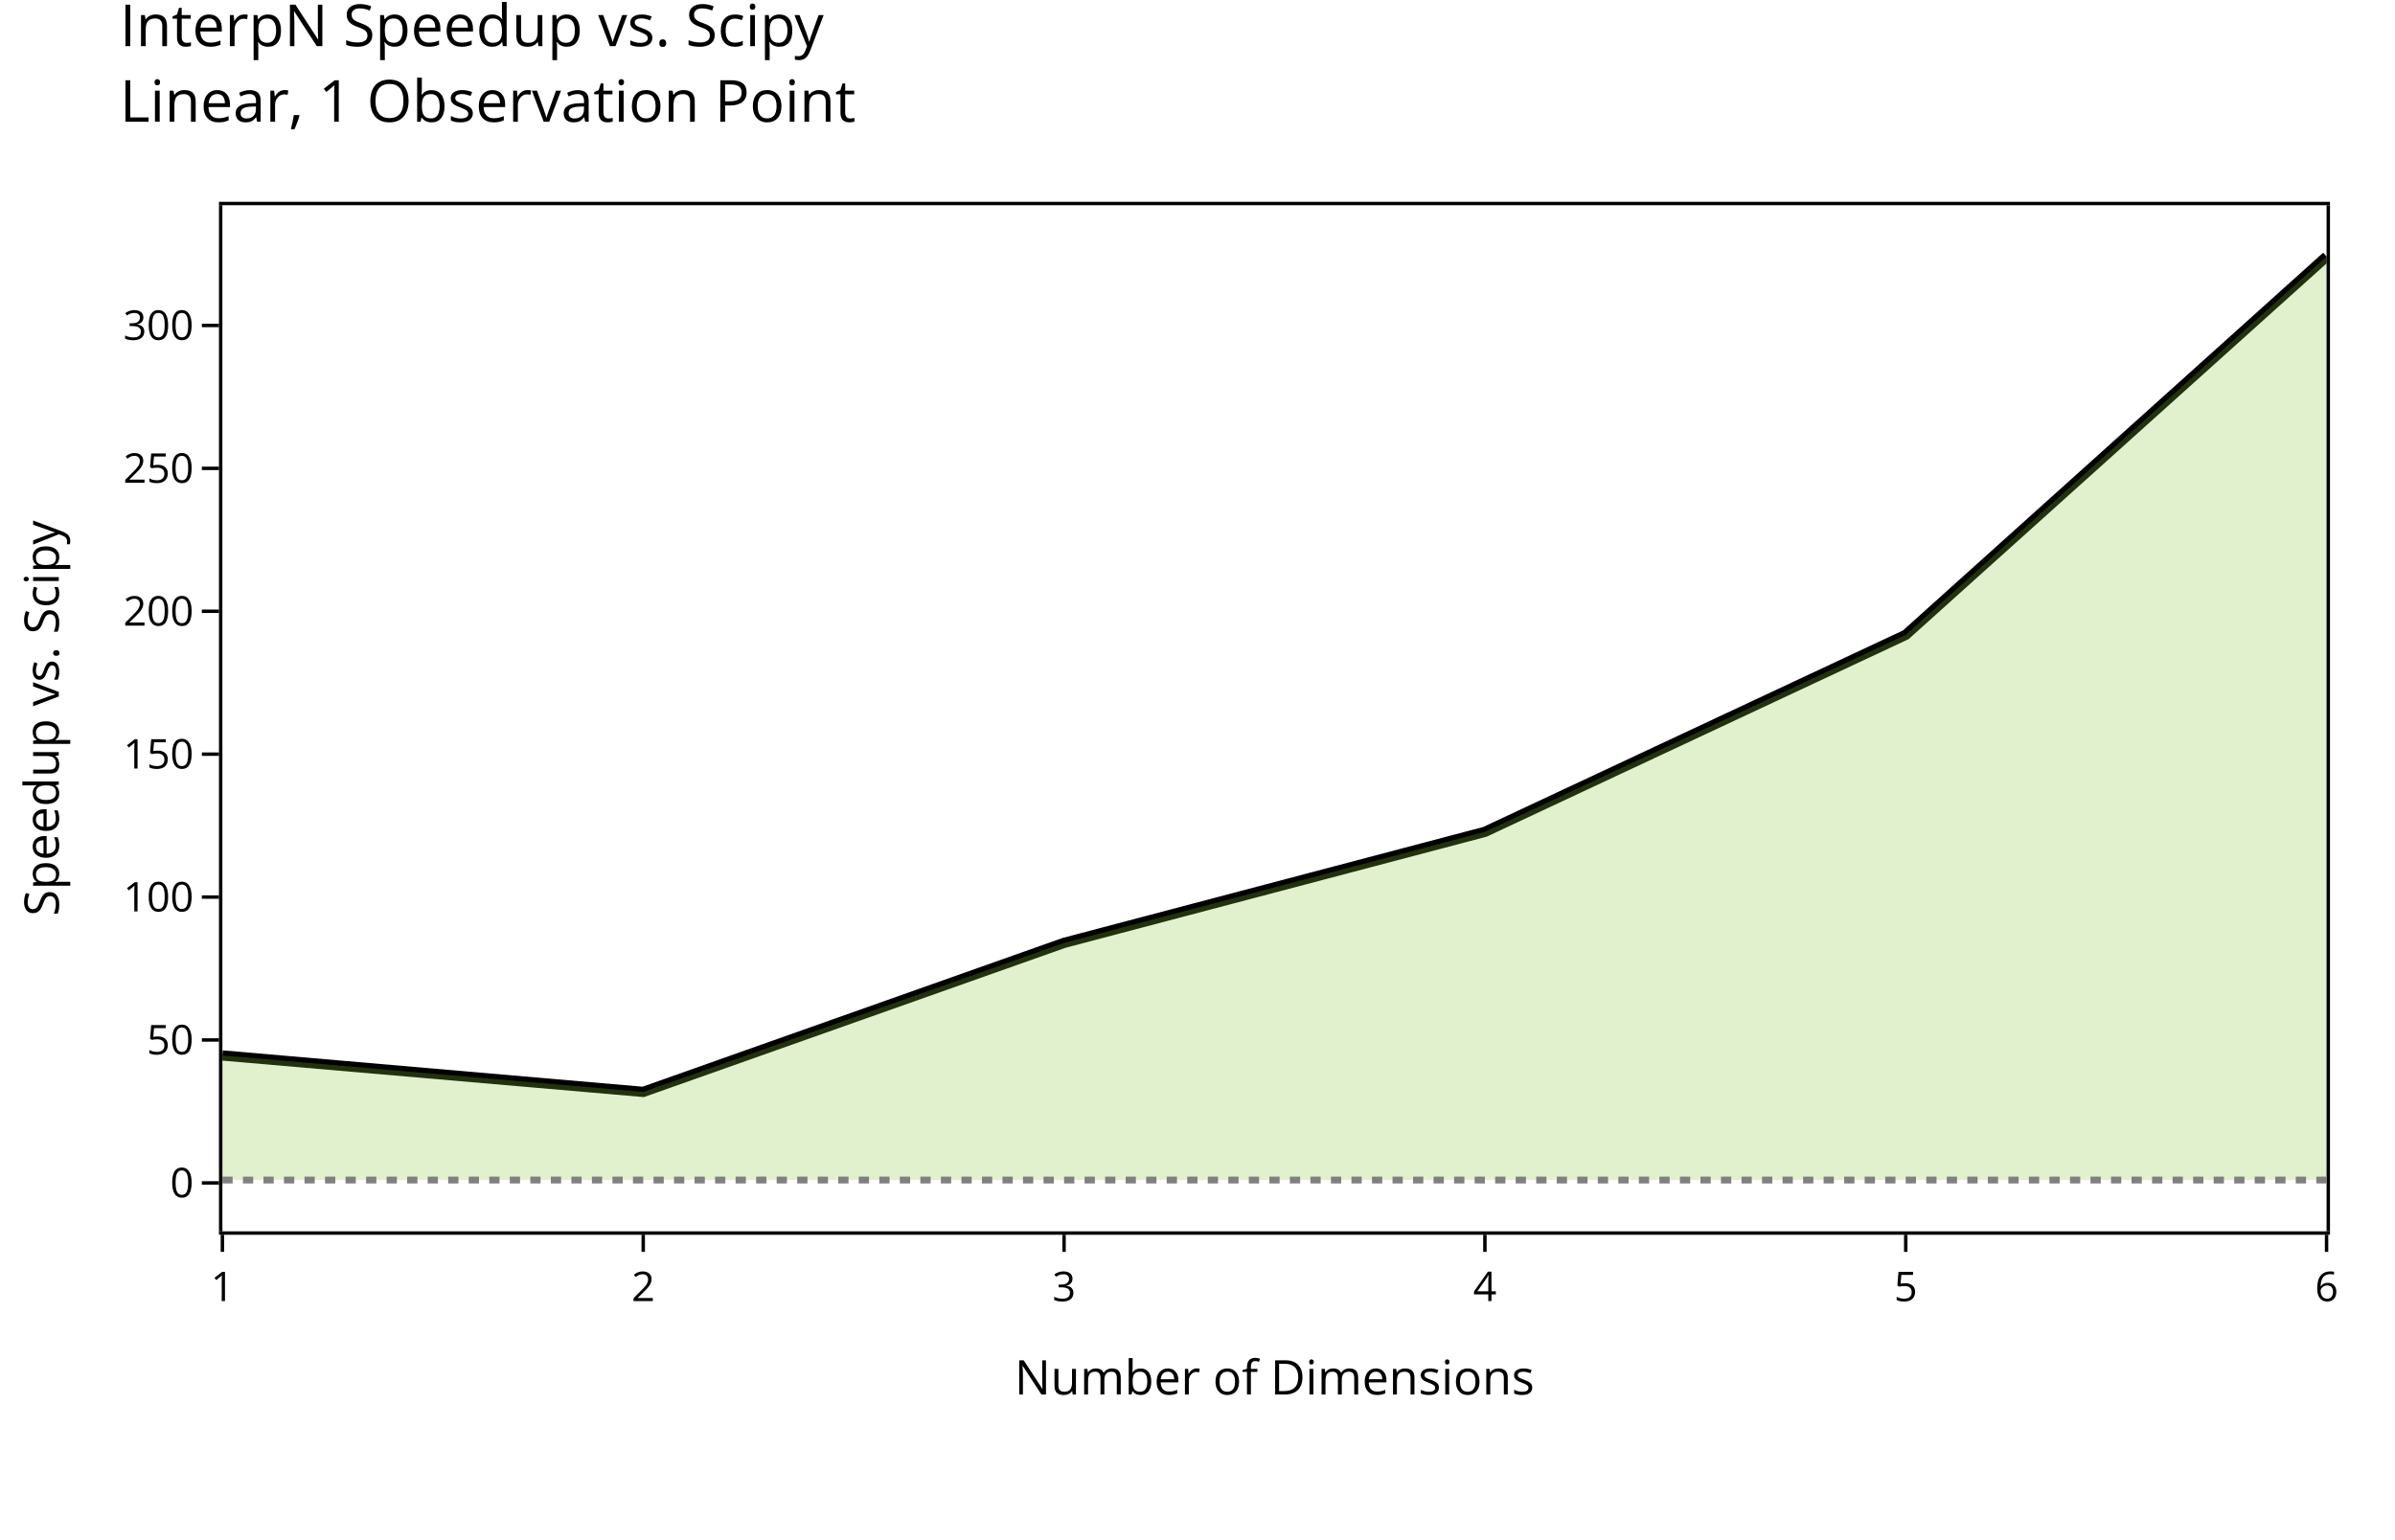
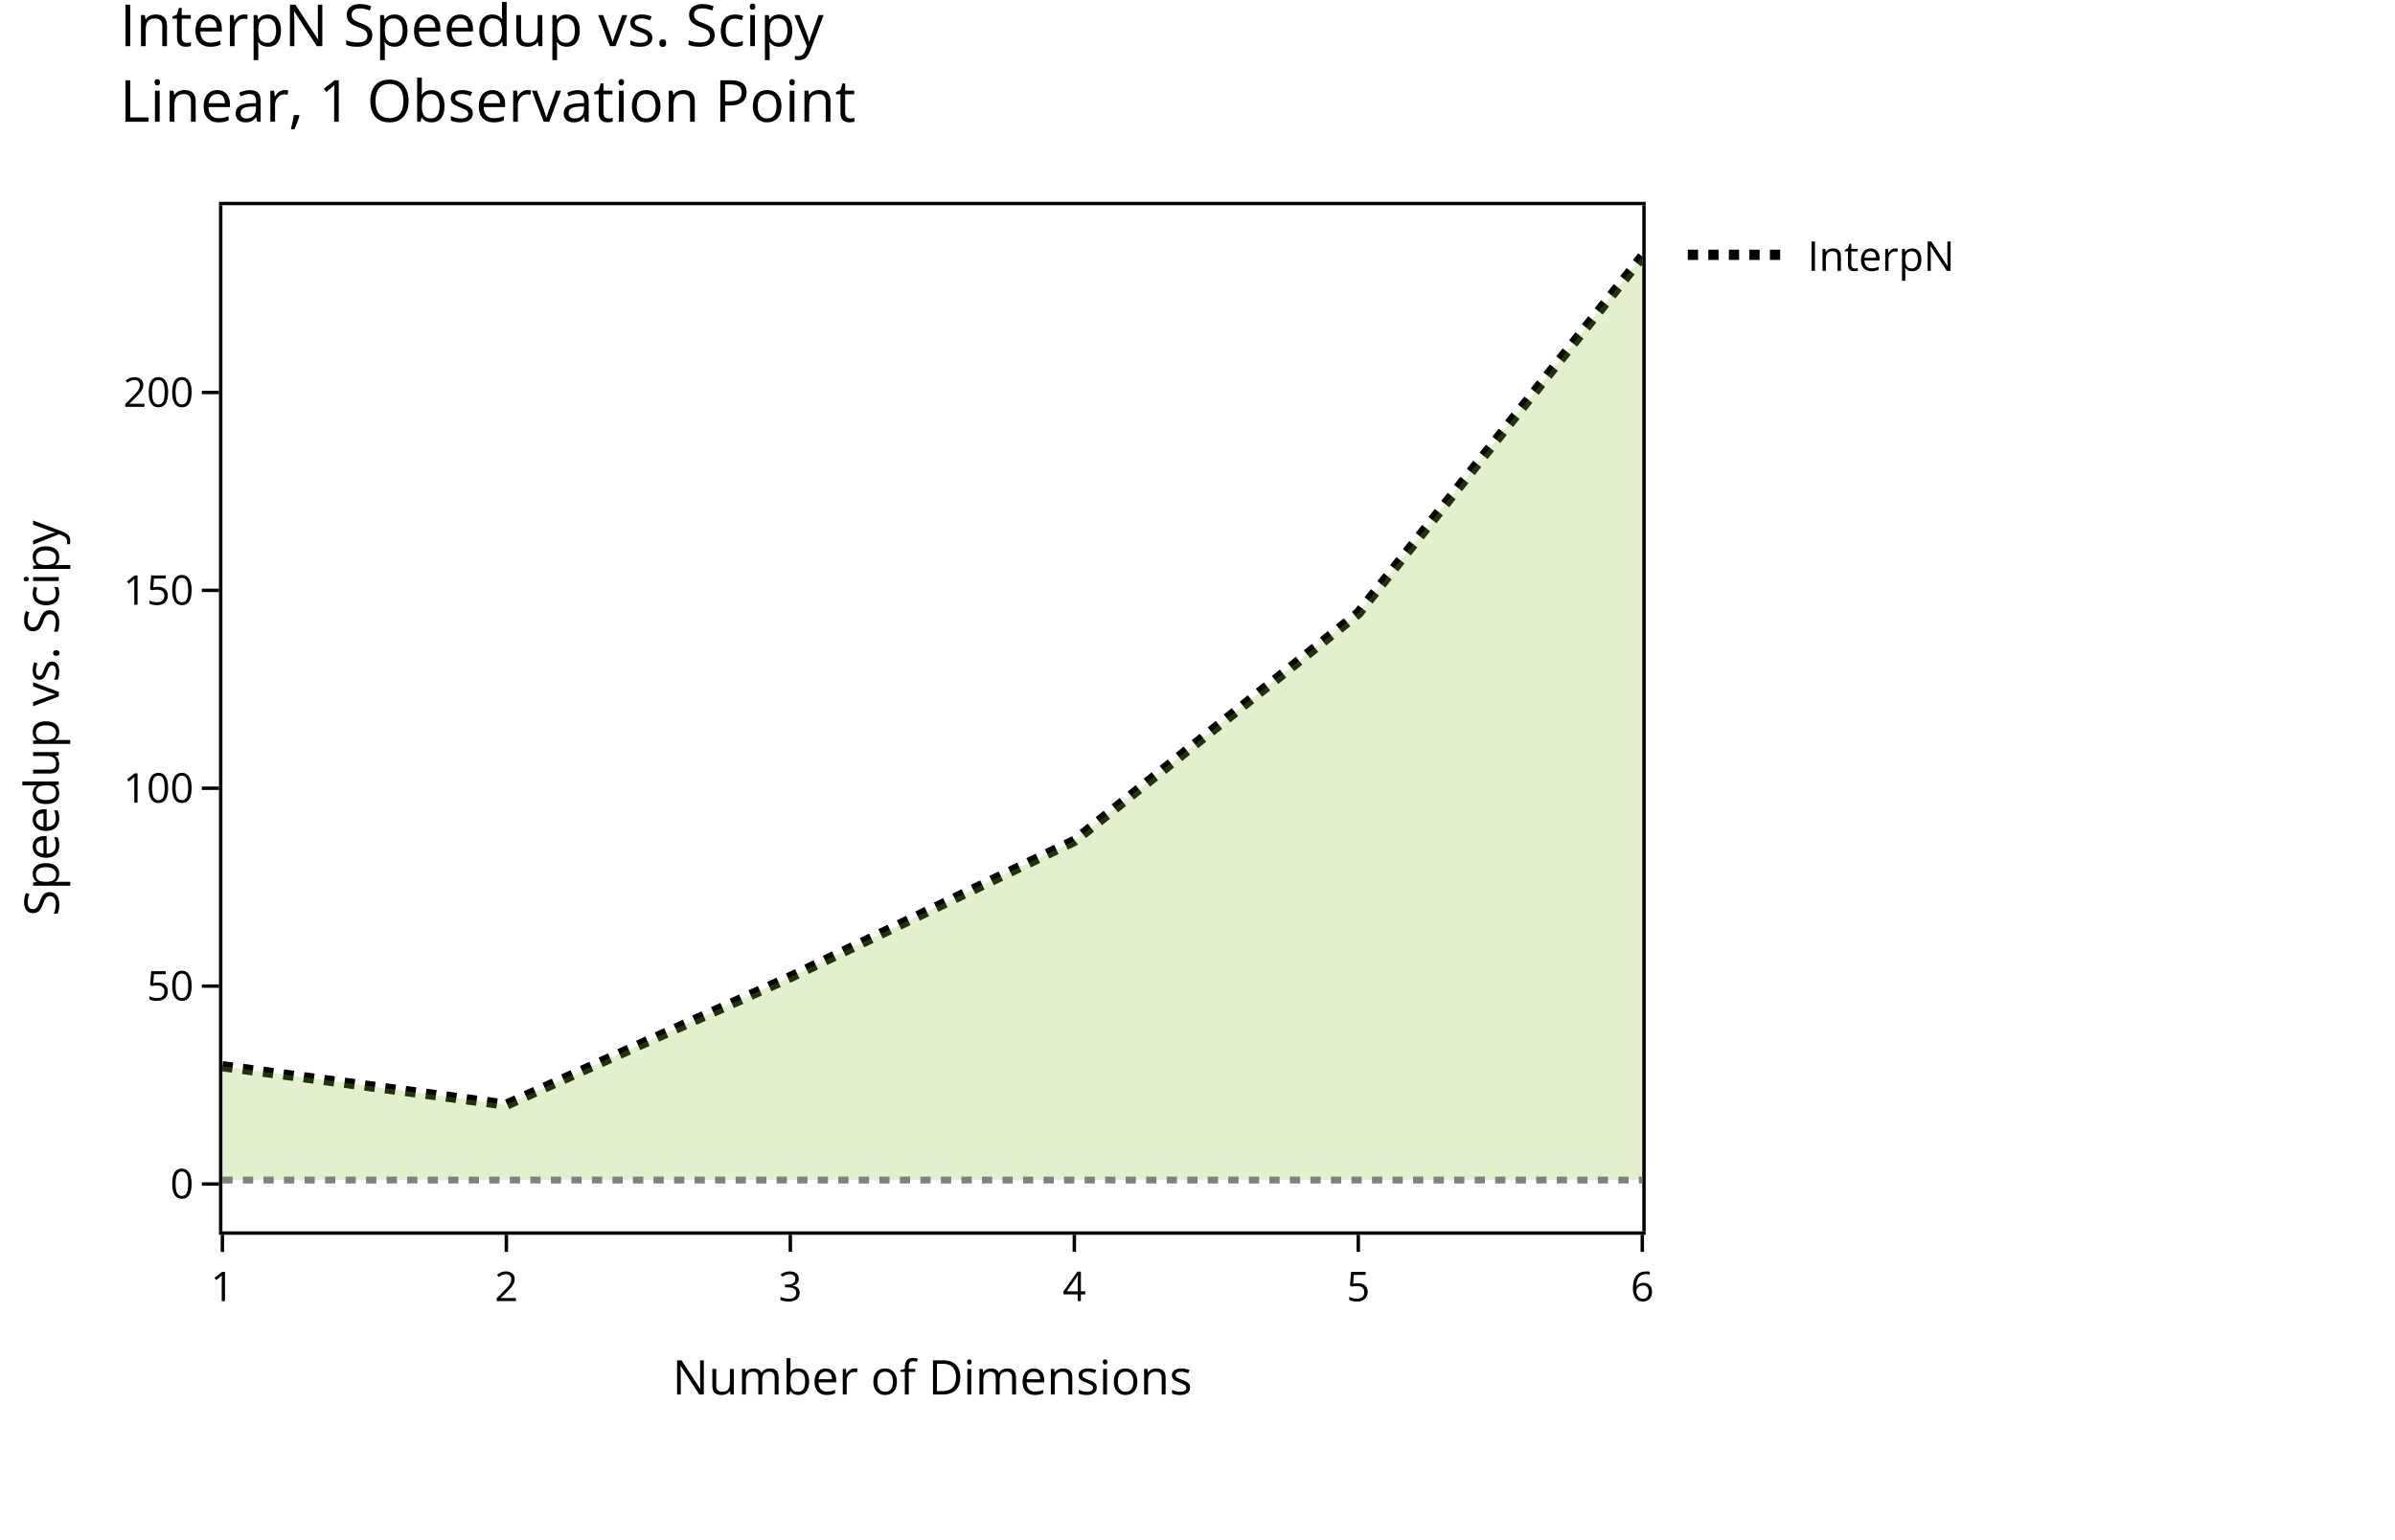
<svg xmlns="http://www.w3.org/2000/svg" class="main-svg" width="700" height="450" style="" viewBox="0 0 700 450">
  <rect x="0" y="0" width="700" height="450" style="fill: rgb(0, 0, 0); fill-opacity: 0;" />
-   <defs id="defs-dfb85d">
+   <defs id="defs-0da793">
    <g class="clips">
-       <clipPath id="clipdfb85dxyplot" class="plotclip">
-         <rect width="615" height="300" />
+       <clipPath id="clip0da793xyplot" class="plotclip">
+         <rect width="415" height="300" />
      </clipPath>
-       <clipPath class="axesclip" id="clipdfb85dx">
-         <rect x="65" y="0" width="615" height="450" />
+       <clipPath class="axesclip" id="clip0da793x">
+         <rect x="65" y="0" width="415" height="450" />
      </clipPath>
-       <clipPath class="axesclip" id="clipdfb85dy">
+       <clipPath class="axesclip" id="clip0da793y">
        <rect x="0" y="60" width="700" height="300" />
      </clipPath>
-       <clipPath class="axesclip" id="clipdfb85dxy">
-         <rect x="65" y="60" width="615" height="300" />
+       <clipPath class="axesclip" id="clip0da793xy">
+         <rect x="65" y="60" width="415" height="300" />
      </clipPath>
    </g>
    <g class="gradients" />
    <g class="patterns" />
  </defs>
  <g class="bglayer">
-     <rect class="bg" x="65" y="60" width="615" height="300" style="fill: rgb(0, 0, 0); fill-opacity: 0; stroke-width: 0;" />
+     <rect class="bg" x="65" y="60" width="415" height="300" style="fill: rgb(0, 0, 0); fill-opacity: 0; stroke-width: 0;" />
  </g>
  <g class="layer-below">
    <g class="imagelayer" />
    <g class="shapelayer" />
  </g>
  <g class="cartesianlayer">
    <g class="subplot xy">
      <g class="layer-subplot">
        <g class="shapelayer" />
        <g class="imagelayer" />
      </g>
      <g class="minor-gridlayer">
        <g class="x" />
        <g class="y" />
      </g>
      <g class="gridlayer">
        <g class="x" />
        <g class="y" />
      </g>
      <g class="zerolinelayer" />
      <g class="layer-between">
        <g class="shapelayer" />
        <g class="imagelayer" />
      </g>
      <path class="xlines-below" />
      <path class="ylines-below" />
      <g class="overlines-below" />
      <g class="xaxislayer-below" />
      <g class="yaxislayer-below" />
      <g class="overaxes-below" />
      <g class="overplot">
-         <g class="xy" transform="translate(65,60)" clip-path="url(#clipdfb85dxyplot)">
+         <g class="xy" transform="translate(65,60)" clip-path="url(#clip0da793xyplot)">
          <g class="scatterlayer mlayer">
-             <g class="trace scatter trace67a516" style="stroke-miterlimit: 2; opacity: 1;">
+             <g class="trace scatter tracec5addc" style="stroke-miterlimit: 2; opacity: 1;">
              <g class="fills" />
              <g class="errorbars" />
              <g class="lines">
-                 <path class="js-line" d="M0,248.58L123,259.23L246,215.66L369,183.2L492,125.6L615,15" style="vector-effect: none; fill: none; stroke: rgb(0, 0, 0); stroke-opacity: 1; stroke-width: 3px; opacity: 1;" />
+                 <path class="js-line" d="M0,251.72L83,262.97L166,225.66L249,185.83L332,119.29L415,15" style="vector-effect: none; fill: none; stroke: rgb(0, 0, 0); stroke-opacity: 1; stroke-dasharray: 3px, 3px; stroke-width: 3px; opacity: 1;" />
              </g>
              <g class="points" />
              <g class="text" />
            </g>
-             <g class="trace scatter trace555cb8" style="stroke-miterlimit: 2; opacity: 1;">
+             <g class="trace scatter trace4ae654" style="stroke-miterlimit: 2; opacity: 1;">
              <g class="fills">
                <g>
-                   <path class="js-fill" d="M0,248.58L123,259.23L246,215.66L369,183.2L492,125.6L615,15L615,285L0,285Z" style="fill: rgb(139, 196, 59); fill-opacity: 0.25; stroke-width: 0;" />
+                   <path class="js-fill" d="M0,251.72L83,262.97L166,225.66L249,185.83L332,119.29L415,15L415,285L0,285Z" style="fill: rgb(139, 196, 59); fill-opacity: 0.25; stroke-width: 0;" />
                </g>
              </g>
              <g class="errorbars" />
              <g class="lines">
-                 <path class="js-line" d="M0,248.58L123,259.23L246,215.66L369,183.2L492,125.6L615,15L615,285L0,285" style="vector-effect: none; fill: none; stroke: rgb(239, 85, 59); stroke-opacity: 1; stroke-width: 0px; opacity: 1;" />
+                 <path class="js-line" d="M0,251.72L83,262.97L166,225.66L249,185.83L332,119.29L415,15L415,285L0,285" style="vector-effect: none; fill: none; stroke: rgb(239, 85, 59); stroke-opacity: 1; stroke-width: 0px; opacity: 1;" />
              </g>
              <g class="points" />
              <g class="text" />
            </g>
          </g>
        </g>
      </g>
-       <path class="xlines-above crisp" d="M64,360.5H681M64,59.5H681" style="fill: none; stroke-width: 1px; stroke: rgb(0, 0, 0); stroke-opacity: 1;" />
-       <path class="ylines-above crisp" d="M64.5,60V360M680.5,60V360" style="fill: none; stroke-width: 1px; stroke: rgb(0, 0, 0); stroke-opacity: 1;" />
+       <path class="xlines-above crisp" d="M64,360.5H481M64,59.5H481" style="fill: none; stroke-width: 1px; stroke: rgb(0, 0, 0); stroke-opacity: 1;" />
+       <path class="ylines-above crisp" d="M64.5,60V360M480.5,60V360" style="fill: none; stroke-width: 1px; stroke: rgb(0, 0, 0); stroke-opacity: 1;" />
      <g class="overlines-above" />
      <g class="xaxislayer-above">
        <path class="xtick ticks crisp" d="M0,361v5" transform="translate(65,0)" style="stroke: rgb(0, 0, 0); stroke-opacity: 1; stroke-width: 1px;" />
-         <path class="xtick ticks crisp" d="M0,361v5" transform="translate(188,0)" style="stroke: rgb(0, 0, 0); stroke-opacity: 1; stroke-width: 1px;" />
-         <path class="xtick ticks crisp" d="M0,361v5" transform="translate(311,0)" style="stroke: rgb(0, 0, 0); stroke-opacity: 1; stroke-width: 1px;" />
-         <path class="xtick ticks crisp" d="M0,361v5" transform="translate(434,0)" style="stroke: rgb(0, 0, 0); stroke-opacity: 1; stroke-width: 1px;" />
-         <path class="xtick ticks crisp" d="M0,361v5" transform="translate(557,0)" style="stroke: rgb(0, 0, 0); stroke-opacity: 1; stroke-width: 1px;" />
-         <path class="xtick ticks crisp" d="M0,361v5" transform="translate(680,0)" style="stroke: rgb(0, 0, 0); stroke-opacity: 1; stroke-width: 1px;" />
+         <path class="xtick ticks crisp" d="M0,361v5" transform="translate(148,0)" style="stroke: rgb(0, 0, 0); stroke-opacity: 1; stroke-width: 1px;" />
+         <path class="xtick ticks crisp" d="M0,361v5" transform="translate(231,0)" style="stroke: rgb(0, 0, 0); stroke-opacity: 1; stroke-width: 1px;" />
+         <path class="xtick ticks crisp" d="M0,361v5" transform="translate(314,0)" style="stroke: rgb(0, 0, 0); stroke-opacity: 1; stroke-width: 1px;" />
+         <path class="xtick ticks crisp" d="M0,361v5" transform="translate(397,0)" style="stroke: rgb(0, 0, 0); stroke-opacity: 1; stroke-width: 1px;" />
+         <path class="xtick ticks crisp" d="M0,361v5" transform="translate(480,0)" style="stroke: rgb(0, 0, 0); stroke-opacity: 1; stroke-width: 1px;" />
        <g class="xtick">
          <text text-anchor="middle" x="0" y="380.4" transform="translate(65,0)" style="font-family: 'Open Sans', verdana, arial, sans-serif; font-size: 12px; fill: rgb(0, 0, 0); fill-opacity: 1; white-space: pre; opacity: 1;">1</text>
        </g>
        <g class="xtick">
-           <text text-anchor="middle" x="0" y="380.4" style="font-family: 'Open Sans', verdana, arial, sans-serif; font-size: 12px; fill: rgb(0, 0, 0); fill-opacity: 1; white-space: pre; opacity: 1;" transform="translate(188,0)">2</text>
+           <text text-anchor="middle" x="0" y="380.4" style="font-family: 'Open Sans', verdana, arial, sans-serif; font-size: 12px; fill: rgb(0, 0, 0); fill-opacity: 1; white-space: pre; opacity: 1;" transform="translate(148,0)">2</text>
        </g>
        <g class="xtick">
-           <text text-anchor="middle" x="0" y="380.4" style="font-family: 'Open Sans', verdana, arial, sans-serif; font-size: 12px; fill: rgb(0, 0, 0); fill-opacity: 1; white-space: pre; opacity: 1;" transform="translate(311,0)">3</text>
+           <text text-anchor="middle" x="0" y="380.4" style="font-family: 'Open Sans', verdana, arial, sans-serif; font-size: 12px; fill: rgb(0, 0, 0); fill-opacity: 1; white-space: pre; opacity: 1;" transform="translate(231,0)">3</text>
        </g>
        <g class="xtick">
-           <text text-anchor="middle" x="0" y="380.4" style="font-family: 'Open Sans', verdana, arial, sans-serif; font-size: 12px; fill: rgb(0, 0, 0); fill-opacity: 1; white-space: pre; opacity: 1;" transform="translate(434,0)">4</text>
+           <text text-anchor="middle" x="0" y="380.4" style="font-family: 'Open Sans', verdana, arial, sans-serif; font-size: 12px; fill: rgb(0, 0, 0); fill-opacity: 1; white-space: pre; opacity: 1;" transform="translate(314,0)">4</text>
        </g>
        <g class="xtick">
-           <text text-anchor="middle" x="0" y="380.4" style="font-family: 'Open Sans', verdana, arial, sans-serif; font-size: 12px; fill: rgb(0, 0, 0); fill-opacity: 1; white-space: pre; opacity: 1;" transform="translate(557,0)">5</text>
+           <text text-anchor="middle" x="0" y="380.4" style="font-family: 'Open Sans', verdana, arial, sans-serif; font-size: 12px; fill: rgb(0, 0, 0); fill-opacity: 1; white-space: pre; opacity: 1;" transform="translate(397,0)">5</text>
        </g>
        <g class="xtick">
-           <text text-anchor="middle" x="0" y="380.4" style="font-family: 'Open Sans', verdana, arial, sans-serif; font-size: 12px; fill: rgb(0, 0, 0); fill-opacity: 1; white-space: pre; opacity: 1;" transform="translate(680,0)">6</text>
+           <text text-anchor="middle" x="0" y="380.4" style="font-family: 'Open Sans', verdana, arial, sans-serif; font-size: 12px; fill: rgb(0, 0, 0); fill-opacity: 1; white-space: pre; opacity: 1;" transform="translate(480,0)">6</text>
        </g>
      </g>
      <g class="yaxislayer-above">
-         <path class="ytick ticks crisp" d="M64,0h-5" transform="translate(0,345.84)" style="stroke: rgb(0, 0, 0); stroke-opacity: 1; stroke-width: 1px;" />
-         <path class="ytick ticks crisp" d="M64,0h-5" transform="translate(0,304.05)" style="stroke: rgb(0, 0, 0); stroke-opacity: 1; stroke-width: 1px;" />
-         <path class="ytick ticks crisp" d="M64,0h-5" transform="translate(0,262.27)" style="stroke: rgb(0, 0, 0); stroke-opacity: 1; stroke-width: 1px;" />
-         <path class="ytick ticks crisp" d="M64,0h-5" transform="translate(0,220.49)" style="stroke: rgb(0, 0, 0); stroke-opacity: 1; stroke-width: 1px;" />
-         <path class="ytick ticks crisp" d="M64,0h-5" transform="translate(0,178.71)" style="stroke: rgb(0, 0, 0); stroke-opacity: 1; stroke-width: 1px;" />
-         <path class="ytick ticks crisp" d="M64,0h-5" transform="translate(0,136.93)" style="stroke: rgb(0, 0, 0); stroke-opacity: 1; stroke-width: 1px;" />
-         <path class="ytick ticks crisp" d="M64,0h-5" transform="translate(0,95.15)" style="stroke: rgb(0, 0, 0); stroke-opacity: 1; stroke-width: 1px;" />
+         <path class="ytick ticks crisp" d="M64,0h-5" transform="translate(0,346.16)" style="stroke: rgb(0, 0, 0); stroke-opacity: 1; stroke-width: 1px;" />
+         <path class="ytick ticks crisp" d="M64,0h-5" transform="translate(0,288.3)" style="stroke: rgb(0, 0, 0); stroke-opacity: 1; stroke-width: 1px;" />
+         <path class="ytick ticks crisp" d="M64,0h-5" transform="translate(0,230.45)" style="stroke: rgb(0, 0, 0); stroke-opacity: 1; stroke-width: 1px;" />
+         <path class="ytick ticks crisp" d="M64,0h-5" transform="translate(0,172.6)" style="stroke: rgb(0, 0, 0); stroke-opacity: 1; stroke-width: 1px;" />
+         <path class="ytick ticks crisp" d="M64,0h-5" transform="translate(0,114.75)" style="stroke: rgb(0, 0, 0); stroke-opacity: 1; stroke-width: 1px;" />
        <g class="ytick">
-           <text text-anchor="end" x="56.6" y="4.2" transform="translate(0,345.84)" style="font-family: 'Open Sans', verdana, arial, sans-serif; font-size: 12px; fill: rgb(0, 0, 0); fill-opacity: 1; white-space: pre; opacity: 1;">0</text>
+           <text text-anchor="end" x="56.6" y="4.2" transform="translate(0,346.16)" style="font-family: 'Open Sans', verdana, arial, sans-serif; font-size: 12px; fill: rgb(0, 0, 0); fill-opacity: 1; white-space: pre; opacity: 1;">0</text>
        </g>
        <g class="ytick">
-           <text text-anchor="end" x="56.6" y="4.2" style="font-family: 'Open Sans', verdana, arial, sans-serif; font-size: 12px; fill: rgb(0, 0, 0); fill-opacity: 1; white-space: pre; opacity: 1;" transform="translate(0,304.05)">50</text>
+           <text text-anchor="end" x="56.6" y="4.2" style="font-family: 'Open Sans', verdana, arial, sans-serif; font-size: 12px; fill: rgb(0, 0, 0); fill-opacity: 1; white-space: pre; opacity: 1;" transform="translate(0,288.3)">50</text>
        </g>
        <g class="ytick">
-           <text text-anchor="end" x="56.6" y="4.2" style="font-family: 'Open Sans', verdana, arial, sans-serif; font-size: 12px; fill: rgb(0, 0, 0); fill-opacity: 1; white-space: pre; opacity: 1;" transform="translate(0,262.27)">100</text>
+           <text text-anchor="end" x="56.6" y="4.2" style="font-family: 'Open Sans', verdana, arial, sans-serif; font-size: 12px; fill: rgb(0, 0, 0); fill-opacity: 1; white-space: pre; opacity: 1;" transform="translate(0,230.45)">100</text>
        </g>
        <g class="ytick">
-           <text text-anchor="end" x="56.6" y="4.2" style="font-family: 'Open Sans', verdana, arial, sans-serif; font-size: 12px; fill: rgb(0, 0, 0); fill-opacity: 1; white-space: pre; opacity: 1;" transform="translate(0,220.49)">150</text>
+           <text text-anchor="end" x="56.6" y="4.2" style="font-family: 'Open Sans', verdana, arial, sans-serif; font-size: 12px; fill: rgb(0, 0, 0); fill-opacity: 1; white-space: pre; opacity: 1;" transform="translate(0,172.6)">150</text>
        </g>
        <g class="ytick">
-           <text text-anchor="end" x="56.6" y="4.2" style="font-family: 'Open Sans', verdana, arial, sans-serif; font-size: 12px; fill: rgb(0, 0, 0); fill-opacity: 1; white-space: pre; opacity: 1;" transform="translate(0,178.71)">200</text>
-         </g>
-         <g class="ytick">
-           <text text-anchor="end" x="56.6" y="4.2" style="font-family: 'Open Sans', verdana, arial, sans-serif; font-size: 12px; fill: rgb(0, 0, 0); fill-opacity: 1; white-space: pre; opacity: 1;" transform="translate(0,136.93)">250</text>
-         </g>
-         <g class="ytick">
-           <text text-anchor="end" x="56.6" y="4.2" style="font-family: 'Open Sans', verdana, arial, sans-serif; font-size: 12px; fill: rgb(0, 0, 0); fill-opacity: 1; white-space: pre; opacity: 1;" transform="translate(0,95.15)">300</text>
+           <text text-anchor="end" x="56.6" y="4.2" style="font-family: 'Open Sans', verdana, arial, sans-serif; font-size: 12px; fill: rgb(0, 0, 0); fill-opacity: 1; white-space: pre; opacity: 1;" transform="translate(0,114.75)">200</text>
        </g>
      </g>
      <g class="overaxes-above" />
    </g>
  </g>
  <g class="polarlayer" />
  <g class="smithlayer" />
  <g class="ternarylayer" />
  <g class="geolayer" />
  <g class="funnelarealayer" />
  <g class="pielayer" />
  <g class="iciclelayer" />
  <g class="treemaplayer" />
  <g class="sunburstlayer" />
  <g class="glimages" />
-   <defs id="topdefs-dfb85d">
+   <defs id="topdefs-0da793">
    <g class="clips" />
+     <clipPath id="legend0da793">
+       <rect width="85" height="29" x="0" y="0" />
+     </clipPath>
  </defs>
  <g class="layer-above">
    <g class="imagelayer" />
    <g class="shapelayer">
-       <g class="shape-group" data-index="0" clip-path="url(#clipdfb85dy)">
-         <path data-index="0" fill-rule="evenodd" d="M65,345L680,345" style="opacity: 1; stroke: rgb(128, 128, 128); stroke-opacity: 1; fill: rgb(0, 0, 0); fill-opacity: 0; stroke-dasharray: 3px, 3px; stroke-width: 2px;" />
+       <g class="shape-group" data-index="0" clip-path="url(#clip0da793y)">
+         <path data-index="0" fill-rule="evenodd" d="M65,345L480,345" style="opacity: 1; stroke: rgb(128, 128, 128); stroke-opacity: 1; fill: rgb(0, 0, 0); fill-opacity: 0; stroke-dasharray: 3px, 3px; stroke-width: 2px;" />
      </g>
    </g>
  </g>
  <g class="infolayer">
+     <g class="legend" pointer-events="all" transform="translate(488.3,60)">
+       <rect class="bg" shape-rendering="crispEdges" width="85" height="29" x="0" y="0" style="stroke: rgb(68, 68, 68); stroke-opacity: 1; fill: rgb(0, 0, 0); fill-opacity: 0; stroke-width: 0px;" />
+       <g class="scrollbox" transform="" clip-path="url(#legend0da793)">
+         <g class="groups">
+           <g class="traces" transform="translate(0,14.5)" style="opacity: 1;">
+             <text class="legendtext" text-anchor="start" x="40" y="4.68" style="font-family: 'Open Sans', verdana, arial, sans-serif; font-size: 12px; fill: rgb(0, 0, 0); fill-opacity: 1; white-space: pre;">InterpN</text>
+             <g class="layers" style="opacity: 1;">
+               <g class="legendfill" />
+               <g class="legendlines">
+                 <path class="js-line" d="M5,0h30" style="fill: none; stroke: rgb(0, 0, 0); stroke-opacity: 1; stroke-dasharray: 3px, 3px; stroke-width: 3px;" />
+               </g>
+               <g class="legendsymbols">
+                 <g class="legendpoints" />
+               </g>
+             </g>
+             <rect class="legendtoggle" x="0" y="-9.5" width="79.359" height="19" style="fill: rgb(0, 0, 0); fill-opacity: 0;" />
+           </g>
+         </g>
+       </g>
+       <rect class="scrollbar" rx="20" ry="3" width="0" height="0" x="0" y="0" style="fill: rgb(128, 139, 164); fill-opacity: 1;" />
+     </g>
    <g class="g-gtitle">
      <text class="gtitle" x="35" y="13.5" text-anchor="start" dy="0.7em" style="opacity: 1; font-family: 'Open Sans', verdana, arial, sans-serif; font-size: 17px; fill: rgb(0, 0, 0); fill-opacity: 1; white-space: pre;">
        <tspan class="line" dy="0em" x="35" y="13.5">InterpN Speedup vs. Scipy</tspan>
        <tspan class="line" dy="1.3em" x="35" y="13.5">Linear, 1 Observation Point</tspan>
      </text>
    </g>
    <g class="g-xtitle">
-       <text class="xtitle" x="372.5" y="407.706" text-anchor="middle" style="opacity: 1; font-family: 'Open Sans', verdana, arial, sans-serif; font-size: 14px; fill: rgb(0, 0, 0); fill-opacity: 1; white-space: pre;">Number of Dimensions</text>
+       <text class="xtitle" x="272.5" y="407.706" text-anchor="middle" style="opacity: 1; font-family: 'Open Sans', verdana, arial, sans-serif; font-size: 14px; fill: rgb(0, 0, 0); fill-opacity: 1; white-space: pre;">Number of Dimensions</text>
    </g>
    <g class="g-ytitle">
      <text class="ytitle" transform="rotate(-90,17.17813,210)" x="17.178" y="210" text-anchor="middle" style="opacity: 1; font-family: 'Open Sans', verdana, arial, sans-serif; font-size: 14px; fill: rgb(0, 0, 0); fill-opacity: 1; white-space: pre;">Speedup vs. Scipy</text>
    </g>
  </g>
</svg>
